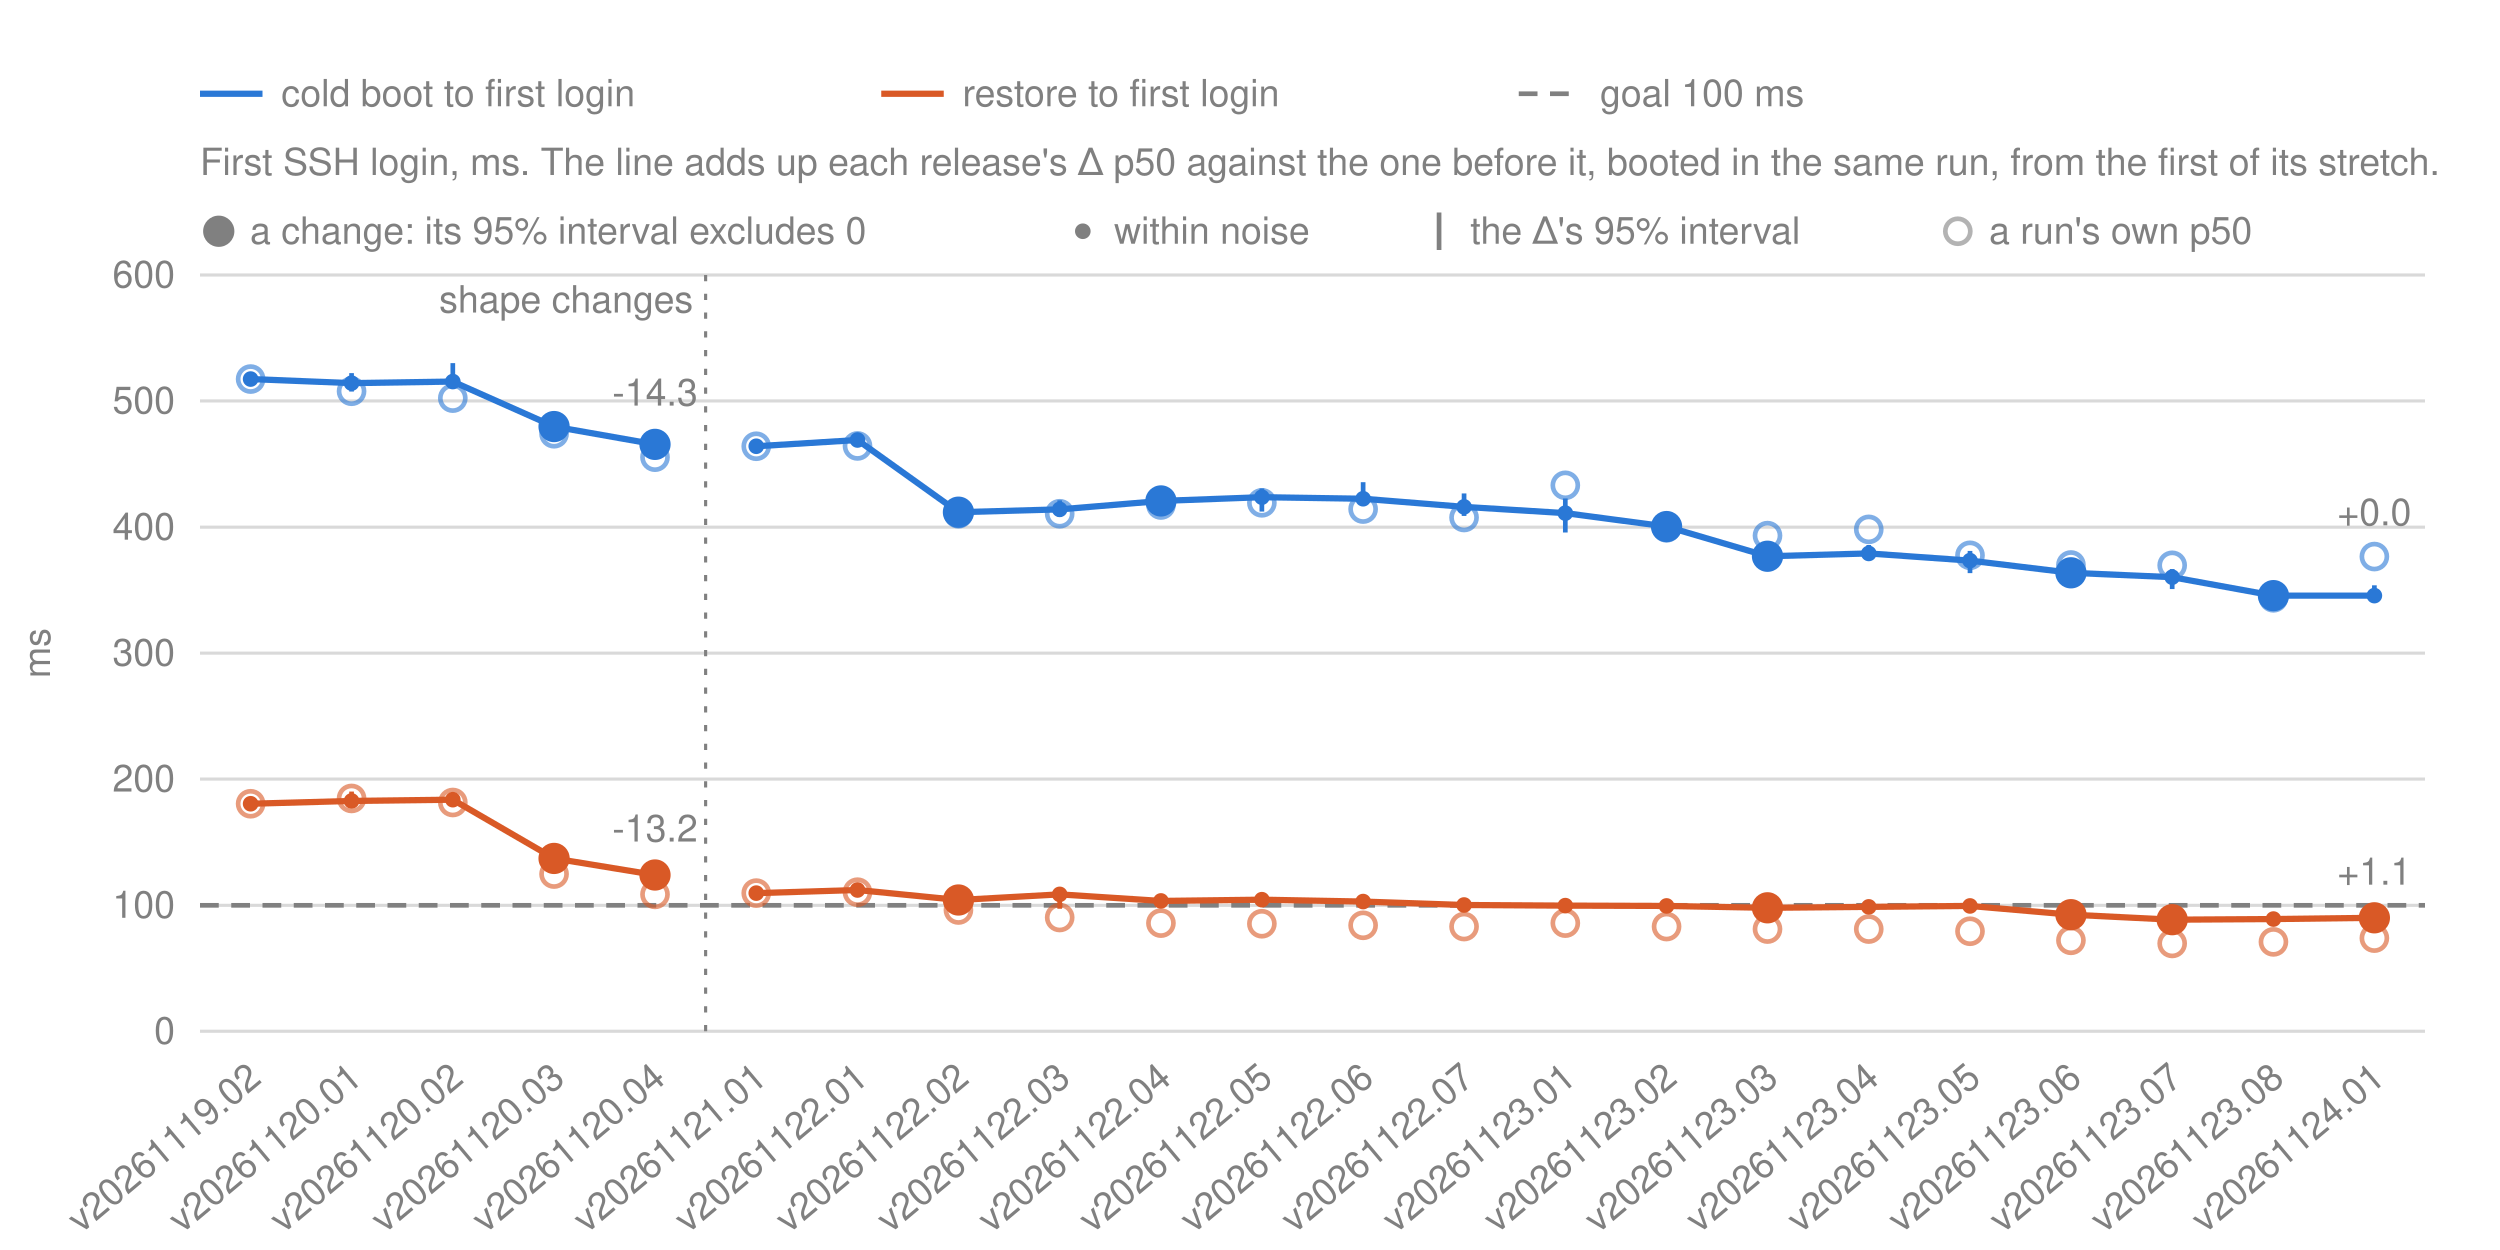
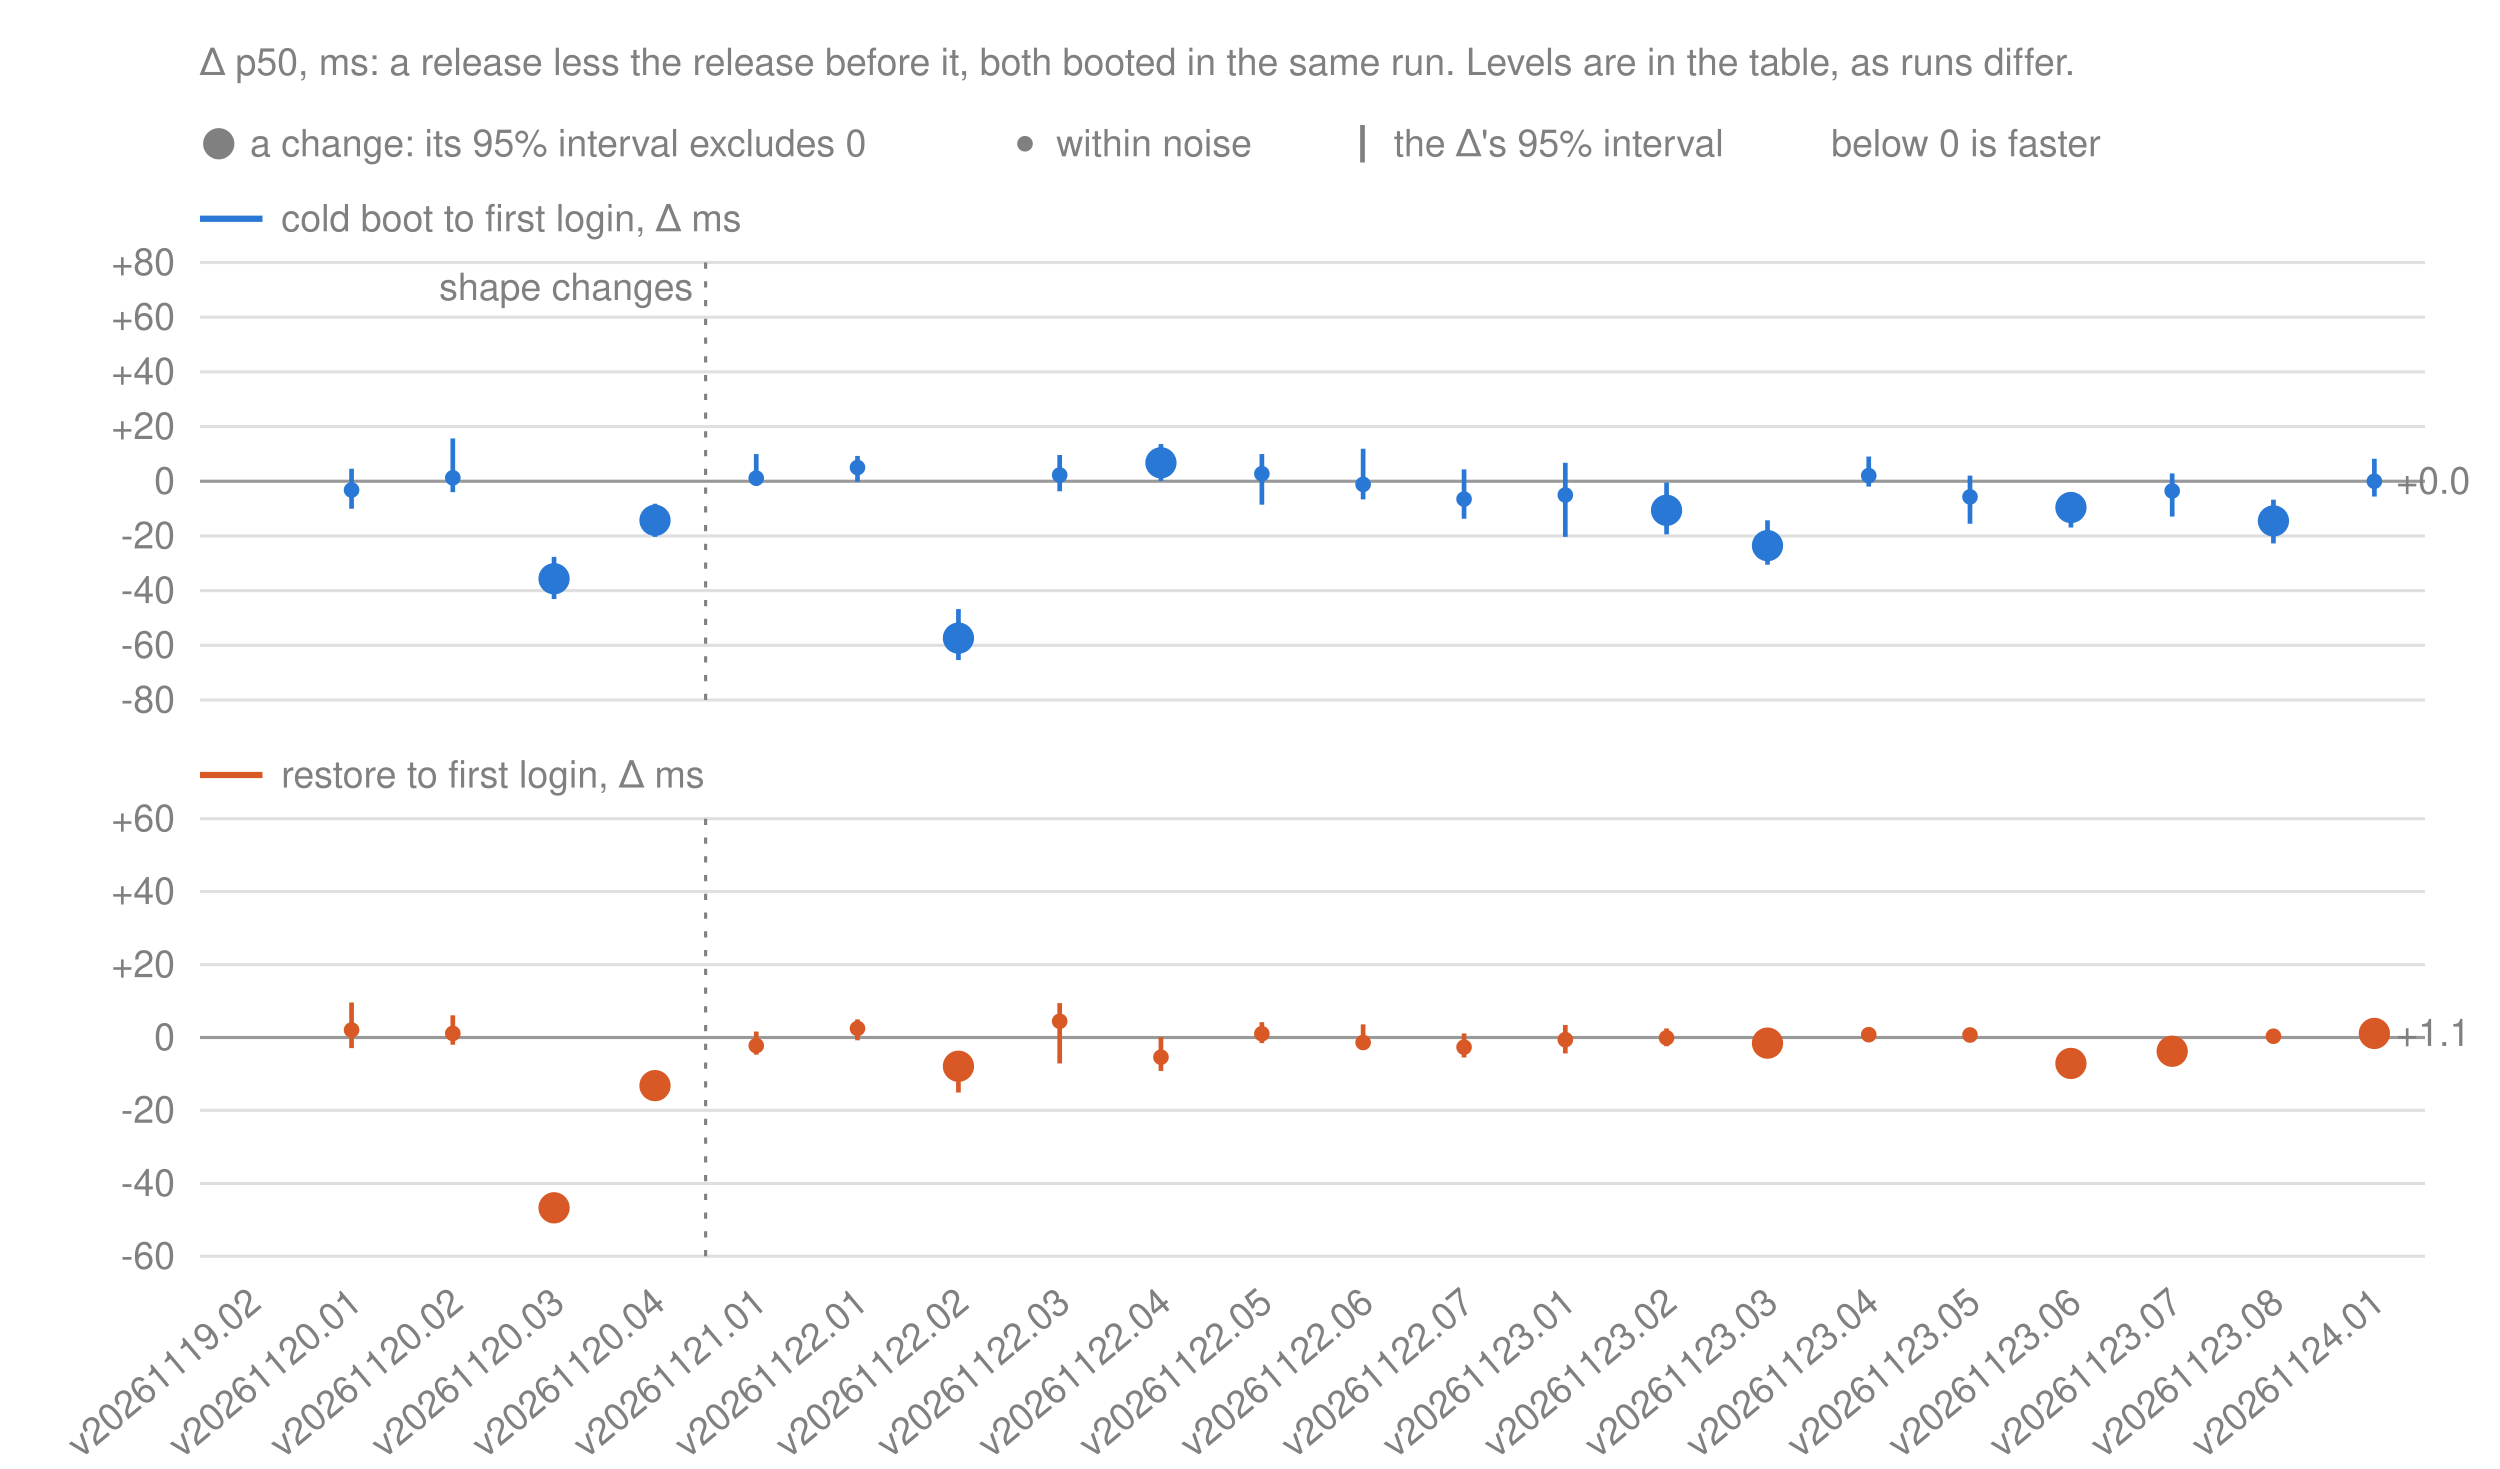
- <svg xmlns="http://www.w3.org/2000/svg" width="800" height="400" viewBox="0 0 800 400" font-family="-apple-system, BlinkMacSystemFont, 'Segoe UI', Helvetica, Arial, sans-serif" font-size="12" fill="#808080">
-   <line x1="64.0" y1="330.0" x2="776.0" y2="330.0" stroke="#808080" stroke-opacity="0.3" />
-   <text x="56.0" y="334.0" text-anchor="end">0</text>
-   <line x1="64.0" y1="289.7" x2="776.0" y2="289.7" stroke="#808080" stroke-opacity="0.3" />
-   <text x="56.0" y="293.7" text-anchor="end">100</text>
-   <line x1="64.0" y1="249.3" x2="776.0" y2="249.3" stroke="#808080" stroke-opacity="0.3" />
-   <text x="56.0" y="253.3" text-anchor="end">200</text>
-   <line x1="64.0" y1="209.0" x2="776.0" y2="209.0" stroke="#808080" stroke-opacity="0.3" />
-   <text x="56.0" y="213.0" text-anchor="end">300</text>
-   <line x1="64.0" y1="168.7" x2="776.0" y2="168.7" stroke="#808080" stroke-opacity="0.3" />
-   <text x="56.0" y="172.7" text-anchor="end">400</text>
-   <line x1="64.0" y1="128.3" x2="776.0" y2="128.3" stroke="#808080" stroke-opacity="0.3" />
-   <text x="56.0" y="132.3" text-anchor="end">500</text>
-   <line x1="64.0" y1="88.0" x2="776.0" y2="88.0" stroke="#808080" stroke-opacity="0.3" />
-   <text x="56.0" y="92.0" text-anchor="end">600</text>
-   <text transform="translate(16 209.0) rotate(-90)" text-anchor="middle">ms</text>
-   <text transform="translate(84.2 346.0) rotate(-40)" text-anchor="end">v20261119.02</text>
-   <text transform="translate(116.5 346.0) rotate(-40)" text-anchor="end">v20261120.01</text>
-   <text transform="translate(148.9 346.0) rotate(-40)" text-anchor="end">v20261120.02</text>
-   <text transform="translate(181.3 346.0) rotate(-40)" text-anchor="end">v20261120.03</text>
-   <text transform="translate(213.6 346.0) rotate(-40)" text-anchor="end">v20261120.04</text>
-   <text transform="translate(246.0 346.0) rotate(-40)" text-anchor="end">v20261121.01</text>
-   <text transform="translate(278.4 346.0) rotate(-40)" text-anchor="end">v20261122.01</text>
-   <text transform="translate(310.7 346.0) rotate(-40)" text-anchor="end">v20261122.02</text>
-   <text transform="translate(343.1 346.0) rotate(-40)" text-anchor="end">v20261122.03</text>
-   <text transform="translate(375.5 346.0) rotate(-40)" text-anchor="end">v20261122.04</text>
-   <text transform="translate(407.8 346.0) rotate(-40)" text-anchor="end">v20261122.05</text>
-   <text transform="translate(440.2 346.0) rotate(-40)" text-anchor="end">v20261122.06</text>
-   <text transform="translate(472.5 346.0) rotate(-40)" text-anchor="end">v20261122.07</text>
-   <text transform="translate(504.9 346.0) rotate(-40)" text-anchor="end">v20261123.01</text>
-   <text transform="translate(537.3 346.0) rotate(-40)" text-anchor="end">v20261123.02</text>
-   <text transform="translate(569.6 346.0) rotate(-40)" text-anchor="end">v20261123.03</text>
-   <text transform="translate(602.0 346.0) rotate(-40)" text-anchor="end">v20261123.04</text>
-   <text transform="translate(634.4 346.0) rotate(-40)" text-anchor="end">v20261123.05</text>
-   <text transform="translate(666.7 346.0) rotate(-40)" text-anchor="end">v20261123.06</text>
-   <text transform="translate(699.1 346.0) rotate(-40)" text-anchor="end">v20261123.07</text>
-   <text transform="translate(731.5 346.0) rotate(-40)" text-anchor="end">v20261123.08</text>
-   <text transform="translate(763.8 346.0) rotate(-40)" text-anchor="end">v20261124.01</text>
+ <svg xmlns="http://www.w3.org/2000/svg" width="800" height="470" viewBox="0 0 800 470" font-family="-apple-system, BlinkMacSystemFont, 'Segoe UI', Helvetica, Arial, sans-serif" font-size="12" fill="#808080">
+   <text x="64.0" y="24">Δ p50, ms: a release less the release before it, both booted in the same run. Levels are in the table, as runs differ.</text>
+   <circle class="change" cx="70.0" cy="46.0" r="5" fill="#808080" stroke="#808080" stroke-opacity="0" stroke-width="12" />
+   <text x="80.0" y="50">a change: its 95% interval excludes 0</text>
+   <circle class="noise" cx="328.0" cy="46.0" r="2.5" fill="#808080" stroke="#808080" stroke-opacity="0" stroke-width="12" />
+   <text x="338.0" y="50">within noise</text>
+   <line x1="436.0" y1="40" x2="436.0" y2="52" stroke="#808080" stroke-width="1.5" />
+   <text x="446.0" y="50">the Δ's 95% interval</text>
+   <text x="586.0" y="50">below 0 is faster</text>
+   <line x1="64.0" y1="70.0" x2="84.0" y2="70.0" stroke="#2a78d6" stroke-width="2" />
+   <text x="90.0" y="74.0">cold boot to first login, Δ ms</text>
+   <line x1="64.0" y1="224.0" x2="776.0" y2="224.0" stroke="#808080" stroke-opacity="0.25" />
+   <text x="56.0" y="228.0" text-anchor="end">-80</text>
+   <line x1="64.0" y1="206.5" x2="776.0" y2="206.5" stroke="#808080" stroke-opacity="0.25" />
+   <text x="56.0" y="210.5" text-anchor="end">-60</text>
+   <line x1="64.0" y1="189.0" x2="776.0" y2="189.0" stroke="#808080" stroke-opacity="0.25" />
+   <text x="56.0" y="193.0" text-anchor="end">-40</text>
+   <line x1="64.0" y1="171.5" x2="776.0" y2="171.5" stroke="#808080" stroke-opacity="0.25" />
+   <text x="56.0" y="175.5" text-anchor="end">-20</text>
+   <line x1="64.0" y1="154.0" x2="776.0" y2="154.0" stroke="#808080" stroke-opacity="0.8" />
+   <text x="56.0" y="158.0" text-anchor="end">0</text>
+   <line x1="64.0" y1="136.5" x2="776.0" y2="136.5" stroke="#808080" stroke-opacity="0.25" />
+   <text x="56.0" y="140.5" text-anchor="end">+20</text>
+   <line x1="64.0" y1="119.0" x2="776.0" y2="119.0" stroke="#808080" stroke-opacity="0.25" />
+   <text x="56.0" y="123.0" text-anchor="end">+40</text>
+   <line x1="64.0" y1="101.5" x2="776.0" y2="101.5" stroke="#808080" stroke-opacity="0.25" />
+   <text x="56.0" y="105.5" text-anchor="end">+60</text>
+   <line x1="64.0" y1="84.0" x2="776.0" y2="84.0" stroke="#808080" stroke-opacity="0.25" />
+   <text x="56.0" y="88.0" text-anchor="end">+80</text>
+   <g class="panel" data-number="cold">
+     <line class="whisker" x1="112.5" y1="162.8" x2="112.5" y2="150.0" stroke="#2a78d6" stroke-width="1.5" />
+     <circle class="noise" cx="112.5" cy="156.8" r="2.5" fill="#2a78d6" stroke="#2a78d6" stroke-opacity="0" stroke-width="12" />
+     <line class="whisker" x1="144.9" y1="157.5" x2="144.9" y2="140.3" stroke="#2a78d6" stroke-width="1.5" />
+     <circle class="noise" cx="144.9" cy="152.9" r="2.5" fill="#2a78d6" stroke="#2a78d6" stroke-opacity="0" stroke-width="12" />
+     <line class="whisker" x1="177.3" y1="191.7" x2="177.3" y2="178.2" stroke="#2a78d6" stroke-width="1.5" />
+     <circle class="change" cx="177.3" cy="185.2" r="5" fill="#2a78d6" stroke="#2a78d6" stroke-opacity="0" stroke-width="12" />
+     <line class="whisker" x1="209.6" y1="171.8" x2="209.6" y2="161.2" stroke="#2a78d6" stroke-width="1.5" />
+     <circle class="change" cx="209.6" cy="166.5" r="5" fill="#2a78d6" stroke="#2a78d6" stroke-opacity="0" stroke-width="12" />
+     <line class="whisker" x1="242.0" y1="155.5" x2="242.0" y2="145.3" stroke="#2a78d6" stroke-width="1.5" />
+     <circle class="noise" cx="242.0" cy="153.0" r="2.5" fill="#2a78d6" stroke="#2a78d6" stroke-opacity="0" stroke-width="12" />
+     <line class="whisker" x1="274.4" y1="154.2" x2="274.4" y2="145.9" stroke="#2a78d6" stroke-width="1.5" />
+     <circle class="noise" cx="274.4" cy="149.6" r="2.5" fill="#2a78d6" stroke="#2a78d6" stroke-opacity="0" stroke-width="12" />
+     <line class="whisker" x1="306.7" y1="211.2" x2="306.7" y2="194.9" stroke="#2a78d6" stroke-width="1.5" />
+     <circle class="change" cx="306.7" cy="204.2" r="5" fill="#2a78d6" stroke="#2a78d6" stroke-opacity="0" stroke-width="12" />
+     <line class="whisker" x1="339.1" y1="157.2" x2="339.1" y2="145.6" stroke="#2a78d6" stroke-width="1.5" />
+     <circle class="noise" cx="339.1" cy="152.0" r="2.5" fill="#2a78d6" stroke="#2a78d6" stroke-opacity="0" stroke-width="12" />
+     <line class="whisker" x1="371.5" y1="153.9" x2="371.5" y2="142.1" stroke="#2a78d6" stroke-width="1.5" />
+     <circle class="change" cx="371.5" cy="148.1" r="5" fill="#2a78d6" stroke="#2a78d6" stroke-opacity="0" stroke-width="12" />
+     <line class="whisker" x1="403.8" y1="161.5" x2="403.8" y2="145.3" stroke="#2a78d6" stroke-width="1.5" />
+     <circle class="noise" cx="403.8" cy="151.6" r="2.5" fill="#2a78d6" stroke="#2a78d6" stroke-opacity="0" stroke-width="12" />
+     <line class="whisker" x1="436.2" y1="159.8" x2="436.2" y2="143.6" stroke="#2a78d6" stroke-width="1.5" />
+     <circle class="noise" cx="436.2" cy="155.0" r="2.5" fill="#2a78d6" stroke="#2a78d6" stroke-opacity="0" stroke-width="12" />
+     <line class="whisker" x1="468.5" y1="166.0" x2="468.5" y2="150.2" stroke="#2a78d6" stroke-width="1.5" />
+     <circle class="noise" cx="468.5" cy="159.7" r="2.5" fill="#2a78d6" stroke="#2a78d6" stroke-opacity="0" stroke-width="12" />
+     <line class="whisker" x1="500.9" y1="171.8" x2="500.9" y2="148.1" stroke="#2a78d6" stroke-width="1.5" />
+     <circle class="noise" cx="500.9" cy="158.4" r="2.5" fill="#2a78d6" stroke="#2a78d6" stroke-opacity="0" stroke-width="12" />
+     <line class="whisker" x1="533.3" y1="171.0" x2="533.3" y2="154.4" stroke="#2a78d6" stroke-width="1.5" />
+     <circle class="change" cx="533.3" cy="163.3" r="5" fill="#2a78d6" stroke="#2a78d6" stroke-opacity="0" stroke-width="12" />
+     <line class="whisker" x1="565.6" y1="180.7" x2="565.6" y2="166.5" stroke="#2a78d6" stroke-width="1.5" />
+     <circle class="change" cx="565.6" cy="174.6" r="5" fill="#2a78d6" stroke="#2a78d6" stroke-opacity="0" stroke-width="12" />
+     <line class="whisker" x1="598.0" y1="155.7" x2="598.0" y2="146.1" stroke="#2a78d6" stroke-width="1.5" />
+     <circle class="noise" cx="598.0" cy="152.2" r="2.5" fill="#2a78d6" stroke="#2a78d6" stroke-opacity="0" stroke-width="12" />
+     <line class="whisker" x1="630.4" y1="167.6" x2="630.4" y2="152.2" stroke="#2a78d6" stroke-width="1.5" />
+     <circle class="noise" cx="630.4" cy="159.0" r="2.5" fill="#2a78d6" stroke="#2a78d6" stroke-opacity="0" stroke-width="12" />
+     <line class="whisker" x1="662.7" y1="168.8" x2="662.7" y2="157.5" stroke="#2a78d6" stroke-width="1.5" />
+     <circle class="change" cx="662.7" cy="162.4" r="5" fill="#2a78d6" stroke="#2a78d6" stroke-opacity="0" stroke-width="12" />
+     <line class="whisker" x1="695.1" y1="165.3" x2="695.1" y2="151.5" stroke="#2a78d6" stroke-width="1.5" />
+     <circle class="noise" cx="695.1" cy="157.1" r="2.5" fill="#2a78d6" stroke="#2a78d6" stroke-opacity="0" stroke-width="12" />
+     <line class="whisker" x1="727.5" y1="173.9" x2="727.5" y2="159.9" stroke="#2a78d6" stroke-width="1.5" />
+     <circle class="change" cx="727.5" cy="166.7" r="5" fill="#2a78d6" stroke="#2a78d6" stroke-opacity="0" stroke-width="12" />
+     <line class="whisker" x1="759.8" y1="158.9" x2="759.8" y2="146.8" stroke="#2a78d6" stroke-width="1.5" />
+     <circle class="noise" cx="759.8" cy="154.0" r="2.5" fill="#2a78d6" stroke="#2a78d6" stroke-opacity="0" stroke-width="12" />
+     <text x="766.8" y="158.0">+0.0</text>
+   </g>
+   <line x1="64.0" y1="248.0" x2="84.0" y2="248.0" stroke="#d95926" stroke-width="2" />
+   <text x="90.0" y="252.0">restore to first login, Δ ms</text>
+   <line x1="64.0" y1="402.0" x2="776.0" y2="402.0" stroke="#808080" stroke-opacity="0.25" />
+   <text x="56.0" y="406.0" text-anchor="end">-60</text>
+   <line x1="64.0" y1="378.7" x2="776.0" y2="378.7" stroke="#808080" stroke-opacity="0.25" />
+   <text x="56.0" y="382.7" text-anchor="end">-40</text>
+   <line x1="64.0" y1="355.3" x2="776.0" y2="355.3" stroke="#808080" stroke-opacity="0.25" />
+   <text x="56.0" y="359.3" text-anchor="end">-20</text>
+   <line x1="64.0" y1="332.0" x2="776.0" y2="332.0" stroke="#808080" stroke-opacity="0.8" />
+   <text x="56.0" y="336.0" text-anchor="end">0</text>
+   <line x1="64.0" y1="308.7" x2="776.0" y2="308.7" stroke="#808080" stroke-opacity="0.25" />
+   <text x="56.0" y="312.7" text-anchor="end">+20</text>
+   <line x1="64.0" y1="285.3" x2="776.0" y2="285.3" stroke="#808080" stroke-opacity="0.25" />
+   <text x="56.0" y="289.3" text-anchor="end">+40</text>
+   <line x1="64.0" y1="262.0" x2="776.0" y2="262.0" stroke="#808080" stroke-opacity="0.25" />
+   <text x="56.0" y="266.0" text-anchor="end">+60</text>
+   <g class="panel" data-number="restore">
+     <line class="whisker" x1="112.5" y1="335.4" x2="112.5" y2="320.8" stroke="#d95926" stroke-width="1.5" />
+     <circle class="noise" cx="112.5" cy="329.6" r="2.5" fill="#d95926" stroke="#d95926" stroke-opacity="0" stroke-width="12" />
+     <line class="whisker" x1="144.9" y1="334.3" x2="144.9" y2="324.9" stroke="#d95926" stroke-width="1.5" />
+     <circle class="noise" cx="144.9" cy="330.7" r="2.5" fill="#d95926" stroke="#d95926" stroke-opacity="0" stroke-width="12" />
+     <line class="whisker" x1="177.3" y1="388.2" x2="177.3" y2="382.8" stroke="#d95926" stroke-width="1.5" />
+     <circle class="change" cx="177.3" cy="386.5" r="5" fill="#d95926" stroke="#d95926" stroke-opacity="0" stroke-width="12" />
+     <line class="whisker" x1="209.6" y1="349.6" x2="209.6" y2="345.3" stroke="#d95926" stroke-width="1.5" />
+     <circle class="change" cx="209.6" cy="347.4" r="5" fill="#d95926" stroke="#d95926" stroke-opacity="0" stroke-width="12" />
+     <line class="whisker" x1="242.0" y1="337.5" x2="242.0" y2="330.1" stroke="#d95926" stroke-width="1.5" />
+     <circle class="noise" cx="242.0" cy="334.6" r="2.5" fill="#d95926" stroke="#d95926" stroke-opacity="0" stroke-width="12" />
+     <line class="whisker" x1="274.4" y1="332.9" x2="274.4" y2="326.2" stroke="#d95926" stroke-width="1.5" />
+     <circle class="noise" cx="274.4" cy="329.1" r="2.5" fill="#d95926" stroke="#d95926" stroke-opacity="0" stroke-width="12" />
+     <line class="whisker" x1="306.7" y1="349.6" x2="306.7" y2="336.7" stroke="#d95926" stroke-width="1.5" />
+     <circle class="change" cx="306.7" cy="341.2" r="5" fill="#d95926" stroke="#d95926" stroke-opacity="0" stroke-width="12" />
+     <line class="whisker" x1="339.1" y1="340.3" x2="339.1" y2="321.0" stroke="#d95926" stroke-width="1.5" />
+     <circle class="noise" cx="339.1" cy="326.8" r="2.5" fill="#d95926" stroke="#d95926" stroke-opacity="0" stroke-width="12" />
+     <line class="whisker" x1="371.5" y1="342.7" x2="371.5" y2="331.9" stroke="#d95926" stroke-width="1.5" />
+     <circle class="noise" cx="371.5" cy="338.3" r="2.5" fill="#d95926" stroke="#d95926" stroke-opacity="0" stroke-width="12" />
+     <line class="whisker" x1="403.8" y1="333.8" x2="403.8" y2="327.1" stroke="#d95926" stroke-width="1.5" />
+     <circle class="noise" cx="403.8" cy="330.8" r="2.5" fill="#d95926" stroke="#d95926" stroke-opacity="0" stroke-width="12" />
+     <line class="whisker" x1="436.2" y1="335.3" x2="436.2" y2="327.8" stroke="#d95926" stroke-width="1.5" />
+     <circle class="noise" cx="436.2" cy="333.6" r="2.5" fill="#d95926" stroke="#d95926" stroke-opacity="0" stroke-width="12" />
+     <line class="whisker" x1="468.5" y1="338.4" x2="468.5" y2="330.7" stroke="#d95926" stroke-width="1.5" />
+     <circle class="noise" cx="468.5" cy="335.1" r="2.5" fill="#d95926" stroke="#d95926" stroke-opacity="0" stroke-width="12" />
+     <line class="whisker" x1="500.9" y1="337.1" x2="500.9" y2="328.0" stroke="#d95926" stroke-width="1.5" />
+     <circle class="noise" cx="500.9" cy="332.7" r="2.5" fill="#d95926" stroke="#d95926" stroke-opacity="0" stroke-width="12" />
+     <line class="whisker" x1="533.3" y1="334.8" x2="533.3" y2="329.1" stroke="#d95926" stroke-width="1.5" />
+     <circle class="noise" cx="533.3" cy="332.1" r="2.5" fill="#d95926" stroke="#d95926" stroke-opacity="0" stroke-width="12" />
+     <line class="whisker" x1="565.6" y1="335.4" x2="565.6" y2="332.1" stroke="#d95926" stroke-width="1.5" />
+     <circle class="change" cx="565.6" cy="333.8" r="5" fill="#d95926" stroke="#d95926" stroke-opacity="0" stroke-width="12" />
+     <line class="whisker" x1="598.0" y1="333.1" x2="598.0" y2="329.8" stroke="#d95926" stroke-width="1.5" />
+     <circle class="noise" cx="598.0" cy="331.1" r="2.5" fill="#d95926" stroke="#d95926" stroke-opacity="0" stroke-width="12" />
+     <line class="whisker" x1="630.4" y1="332.5" x2="630.4" y2="330.2" stroke="#d95926" stroke-width="1.5" />
+     <circle class="noise" cx="630.4" cy="331.2" r="2.5" fill="#d95926" stroke="#d95926" stroke-opacity="0" stroke-width="12" />
+     <line class="whisker" x1="662.7" y1="341.1" x2="662.7" y2="338.5" stroke="#d95926" stroke-width="1.5" />
+     <circle class="change" cx="662.7" cy="340.3" r="5" fill="#d95926" stroke="#d95926" stroke-opacity="0" stroke-width="12" />
+     <line class="whisker" x1="695.1" y1="337.6" x2="695.1" y2="334.2" stroke="#d95926" stroke-width="1.5" />
+     <circle class="change" cx="695.1" cy="336.4" r="5" fill="#d95926" stroke="#d95926" stroke-opacity="0" stroke-width="12" />
+     <line class="whisker" x1="727.5" y1="332.4" x2="727.5" y2="330.1" stroke="#d95926" stroke-width="1.5" />
+     <circle class="noise" cx="727.5" cy="331.6" r="2.5" fill="#d95926" stroke="#d95926" stroke-opacity="0" stroke-width="12" />
+     <line class="whisker" x1="759.8" y1="331.9" x2="759.8" y2="329.0" stroke="#d95926" stroke-width="1.5" />
+     <circle class="change" cx="759.8" cy="330.7" r="5" fill="#d95926" stroke="#d95926" stroke-opacity="0" stroke-width="12" />
+     <text x="766.8" y="334.7">+1.1</text>
+   </g>
+   <text transform="translate(84.2 418.0) rotate(-40)" text-anchor="end">v20261119.02</text>
+   <text transform="translate(116.5 418.0) rotate(-40)" text-anchor="end">v20261120.01</text>
+   <text transform="translate(148.9 418.0) rotate(-40)" text-anchor="end">v20261120.02</text>
+   <text transform="translate(181.3 418.0) rotate(-40)" text-anchor="end">v20261120.03</text>
+   <text transform="translate(213.6 418.0) rotate(-40)" text-anchor="end">v20261120.04</text>
+   <text transform="translate(246.0 418.0) rotate(-40)" text-anchor="end">v20261121.01</text>
+   <text transform="translate(278.4 418.0) rotate(-40)" text-anchor="end">v20261122.01</text>
+   <text transform="translate(310.7 418.0) rotate(-40)" text-anchor="end">v20261122.02</text>
+   <text transform="translate(343.1 418.0) rotate(-40)" text-anchor="end">v20261122.03</text>
+   <text transform="translate(375.5 418.0) rotate(-40)" text-anchor="end">v20261122.04</text>
+   <text transform="translate(407.8 418.0) rotate(-40)" text-anchor="end">v20261122.05</text>
+   <text transform="translate(440.2 418.0) rotate(-40)" text-anchor="end">v20261122.06</text>
+   <text transform="translate(472.5 418.0) rotate(-40)" text-anchor="end">v20261122.07</text>
+   <text transform="translate(504.9 418.0) rotate(-40)" text-anchor="end">v20261123.01</text>
+   <text transform="translate(537.3 418.0) rotate(-40)" text-anchor="end">v20261123.02</text>
+   <text transform="translate(569.6 418.0) rotate(-40)" text-anchor="end">v20261123.03</text>
+   <text transform="translate(602.0 418.0) rotate(-40)" text-anchor="end">v20261123.04</text>
+   <text transform="translate(634.4 418.0) rotate(-40)" text-anchor="end">v20261123.05</text>
+   <text transform="translate(666.7 418.0) rotate(-40)" text-anchor="end">v20261123.06</text>
+   <text transform="translate(699.1 418.0) rotate(-40)" text-anchor="end">v20261123.07</text>
+   <text transform="translate(731.5 418.0) rotate(-40)" text-anchor="end">v20261123.08</text>
+   <text transform="translate(763.8 418.0) rotate(-40)" text-anchor="end">v20261124.01</text>
  <g class="shape">
-     <line x1="225.8" y1="88.0" x2="225.8" y2="330.0" stroke="#808080" stroke-dasharray="2 4" />
-     <text x="221.8" y="100.0" text-anchor="end">shape changes</text>
+     <line x1="225.8" y1="84.0" x2="225.8" y2="224.0" stroke="#808080" stroke-dasharray="2 4" />
+     <line x1="225.8" y1="262.0" x2="225.8" y2="402.0" stroke="#808080" stroke-dasharray="2 4" />
+     <text x="221.8" y="96.0" text-anchor="end">shape changes</text>
  </g>
-   <line class="goal" x1="64.0" y1="289.7" x2="776.0" y2="289.7" stroke="#808080" stroke-width="1.5" stroke-dasharray="6 4" />
-   <g class="run" data-number="cold">
-     <circle class="own" cx="80.2" cy="121.3" r="4" fill="#2a78d6" fill-opacity="0" stroke="#2a78d6" stroke-opacity="0.6" stroke-width="1.5" />
-     <circle class="own" cx="112.5" cy="125.2" r="4" fill="#2a78d6" fill-opacity="0" stroke="#2a78d6" stroke-opacity="0.6" stroke-width="1.5" />
-     <circle class="own" cx="144.9" cy="127.4" r="4" fill="#2a78d6" fill-opacity="0" stroke="#2a78d6" stroke-opacity="0.6" stroke-width="1.5" />
-     <circle class="own" cx="177.3" cy="138.8" r="4" fill="#2a78d6" fill-opacity="0" stroke="#2a78d6" stroke-opacity="0.6" stroke-width="1.5" />
-     <circle class="own" cx="209.6" cy="146.3" r="4" fill="#2a78d6" fill-opacity="0" stroke="#2a78d6" stroke-opacity="0.6" stroke-width="1.5" />
-     <polyline points="80.2,121.3 112.5,122.6 144.9,122.1 177.3,136.5 209.6,142.2" fill="none" stroke="#2a78d6" stroke-width="2" />
-     <line class="whisker" x1="112.5" y1="125.3" x2="112.5" y2="119.4" stroke="#2a78d6" stroke-width="1.5" />
-     <line class="whisker" x1="144.9" y1="124.2" x2="144.9" y2="116.2" stroke="#2a78d6" stroke-width="1.5" />
-     <line class="whisker" x1="177.3" y1="139.5" x2="177.3" y2="133.2" stroke="#2a78d6" stroke-width="1.5" />
-     <line class="whisker" x1="209.6" y1="144.7" x2="209.6" y2="139.8" stroke="#2a78d6" stroke-width="1.5" />
-     <circle class="start" cx="80.2" cy="121.3" r="2.5" fill="#2a78d6" stroke="#2a78d6" stroke-opacity="0" stroke-width="12" />
-     <circle class="noise" cx="112.5" cy="122.6" r="2.5" fill="#2a78d6" stroke="#2a78d6" stroke-opacity="0" stroke-width="12" />
-     <circle class="noise" cx="144.9" cy="122.1" r="2.5" fill="#2a78d6" stroke="#2a78d6" stroke-opacity="0" stroke-width="12" />
-     <circle class="change" cx="177.3" cy="136.5" r="5" fill="#2a78d6" stroke="#2a78d6" stroke-opacity="0" stroke-width="12" />
-     <circle class="change" cx="209.6" cy="142.2" r="5" fill="#2a78d6" stroke="#2a78d6" stroke-opacity="0" stroke-width="12" />
-     <text x="209.6" y="129.8" text-anchor="middle">-14.3</text>
-   </g>
-   <g class="run" data-number="cold">
-     <circle class="own" cx="242.0" cy="142.8" r="4" fill="#2a78d6" fill-opacity="0" stroke="#2a78d6" stroke-opacity="0.6" stroke-width="1.5" />
-     <circle class="own" cx="274.4" cy="142.7" r="4" fill="#2a78d6" fill-opacity="0" stroke="#2a78d6" stroke-opacity="0.6" stroke-width="1.5" />
-     <circle class="own" cx="306.7" cy="164.4" r="4" fill="#2a78d6" fill-opacity="0" stroke="#2a78d6" stroke-opacity="0.6" stroke-width="1.5" />
-     <circle class="own" cx="339.1" cy="164.4" r="4" fill="#2a78d6" fill-opacity="0" stroke="#2a78d6" stroke-opacity="0.6" stroke-width="1.5" />
-     <circle class="own" cx="371.5" cy="161.6" r="4" fill="#2a78d6" fill-opacity="0" stroke="#2a78d6" stroke-opacity="0.6" stroke-width="1.5" />
-     <circle class="own" cx="403.8" cy="160.9" r="4" fill="#2a78d6" fill-opacity="0" stroke="#2a78d6" stroke-opacity="0.6" stroke-width="1.5" />
-     <circle class="own" cx="436.2" cy="162.9" r="4" fill="#2a78d6" fill-opacity="0" stroke="#2a78d6" stroke-opacity="0.6" stroke-width="1.5" />
-     <circle class="own" cx="468.5" cy="165.6" r="4" fill="#2a78d6" fill-opacity="0" stroke="#2a78d6" stroke-opacity="0.6" stroke-width="1.5" />
-     <circle class="own" cx="500.9" cy="155.3" r="4" fill="#2a78d6" fill-opacity="0" stroke="#2a78d6" stroke-opacity="0.6" stroke-width="1.5" />
-     <circle class="own" cx="533.3" cy="168.9" r="4" fill="#2a78d6" fill-opacity="0" stroke="#2a78d6" stroke-opacity="0.6" stroke-width="1.5" />
-     <circle class="own" cx="565.6" cy="171.4" r="4" fill="#2a78d6" fill-opacity="0" stroke="#2a78d6" stroke-opacity="0.6" stroke-width="1.5" />
-     <circle class="own" cx="598.0" cy="169.4" r="4" fill="#2a78d6" fill-opacity="0" stroke="#2a78d6" stroke-opacity="0.6" stroke-width="1.5" />
-     <circle class="own" cx="630.4" cy="177.7" r="4" fill="#2a78d6" fill-opacity="0" stroke="#2a78d6" stroke-opacity="0.6" stroke-width="1.5" />
-     <circle class="own" cx="662.7" cy="180.8" r="4" fill="#2a78d6" fill-opacity="0" stroke="#2a78d6" stroke-opacity="0.6" stroke-width="1.5" />
-     <circle class="own" cx="695.1" cy="180.9" r="4" fill="#2a78d6" fill-opacity="0" stroke="#2a78d6" stroke-opacity="0.6" stroke-width="1.5" />
-     <circle class="own" cx="727.5" cy="191.3" r="4" fill="#2a78d6" fill-opacity="0" stroke="#2a78d6" stroke-opacity="0.6" stroke-width="1.5" />
-     <circle class="own" cx="759.8" cy="178.1" r="4" fill="#2a78d6" fill-opacity="0" stroke="#2a78d6" stroke-opacity="0.6" stroke-width="1.5" />
-     <polyline points="242.0,142.8 274.4,140.8 306.7,163.9 339.1,163.0 371.5,160.3 403.8,159.1 436.2,159.6 468.5,162.2 500.9,164.2 533.3,168.5 565.6,178.0 598.0,177.1 630.4,179.4 662.7,183.3 695.1,184.7 727.5,190.6 759.8,190.6" fill="none" stroke="#2a78d6" stroke-width="2" />
-     <line class="whisker" x1="274.4" y1="142.9" x2="274.4" y2="139.1" stroke="#2a78d6" stroke-width="1.5" />
-     <line class="whisker" x1="306.7" y1="167.2" x2="306.7" y2="159.6" stroke="#2a78d6" stroke-width="1.5" />
-     <line class="whisker" x1="339.1" y1="165.4" x2="339.1" y2="160.1" stroke="#2a78d6" stroke-width="1.5" />
-     <line class="whisker" x1="371.5" y1="163.0" x2="371.5" y2="157.5" stroke="#2a78d6" stroke-width="1.5" />
-     <line class="whisker" x1="403.8" y1="163.7" x2="403.8" y2="156.3" stroke="#2a78d6" stroke-width="1.5" />
-     <line class="whisker" x1="436.2" y1="161.8" x2="436.2" y2="154.3" stroke="#2a78d6" stroke-width="1.5" />
-     <line class="whisker" x1="468.5" y1="165.1" x2="468.5" y2="157.9" stroke="#2a78d6" stroke-width="1.5" />
-     <line class="whisker" x1="500.9" y1="170.4" x2="500.9" y2="159.5" stroke="#2a78d6" stroke-width="1.5" />
-     <line class="whisker" x1="533.3" y1="172.1" x2="533.3" y2="164.4" stroke="#2a78d6" stroke-width="1.5" />
-     <line class="whisker" x1="565.6" y1="180.8" x2="565.6" y2="174.3" stroke="#2a78d6" stroke-width="1.5" />
-     <line class="whisker" x1="598.0" y1="178.7" x2="598.0" y2="174.4" stroke="#2a78d6" stroke-width="1.5" />
-     <line class="whisker" x1="630.4" y1="183.4" x2="630.4" y2="176.3" stroke="#2a78d6" stroke-width="1.5" />
-     <line class="whisker" x1="662.7" y1="186.3" x2="662.7" y2="181.0" stroke="#2a78d6" stroke-width="1.5" />
-     <line class="whisker" x1="695.1" y1="188.5" x2="695.1" y2="182.1" stroke="#2a78d6" stroke-width="1.5" />
-     <line class="whisker" x1="727.5" y1="193.9" x2="727.5" y2="187.5" stroke="#2a78d6" stroke-width="1.5" />
-     <line class="whisker" x1="759.8" y1="192.8" x2="759.8" y2="187.3" stroke="#2a78d6" stroke-width="1.5" />
-     <circle class="start" cx="242.0" cy="142.8" r="2.5" fill="#2a78d6" stroke="#2a78d6" stroke-opacity="0" stroke-width="12" />
-     <circle class="noise" cx="274.4" cy="140.8" r="2.5" fill="#2a78d6" stroke="#2a78d6" stroke-opacity="0" stroke-width="12" />
-     <circle class="change" cx="306.7" cy="163.9" r="5" fill="#2a78d6" stroke="#2a78d6" stroke-opacity="0" stroke-width="12" />
-     <circle class="noise" cx="339.1" cy="163.0" r="2.5" fill="#2a78d6" stroke="#2a78d6" stroke-opacity="0" stroke-width="12" />
-     <circle class="change" cx="371.5" cy="160.3" r="5" fill="#2a78d6" stroke="#2a78d6" stroke-opacity="0" stroke-width="12" />
-     <circle class="noise" cx="403.8" cy="159.1" r="2.5" fill="#2a78d6" stroke="#2a78d6" stroke-opacity="0" stroke-width="12" />
-     <circle class="noise" cx="436.2" cy="159.6" r="2.5" fill="#2a78d6" stroke="#2a78d6" stroke-opacity="0" stroke-width="12" />
-     <circle class="noise" cx="468.5" cy="162.2" r="2.5" fill="#2a78d6" stroke="#2a78d6" stroke-opacity="0" stroke-width="12" />
-     <circle class="noise" cx="500.9" cy="164.2" r="2.5" fill="#2a78d6" stroke="#2a78d6" stroke-opacity="0" stroke-width="12" />
-     <circle class="change" cx="533.3" cy="168.5" r="5" fill="#2a78d6" stroke="#2a78d6" stroke-opacity="0" stroke-width="12" />
-     <circle class="change" cx="565.6" cy="178.0" r="5" fill="#2a78d6" stroke="#2a78d6" stroke-opacity="0" stroke-width="12" />
-     <circle class="noise" cx="598.0" cy="177.1" r="2.5" fill="#2a78d6" stroke="#2a78d6" stroke-opacity="0" stroke-width="12" />
-     <circle class="noise" cx="630.4" cy="179.4" r="2.5" fill="#2a78d6" stroke="#2a78d6" stroke-opacity="0" stroke-width="12" />
-     <circle class="change" cx="662.7" cy="183.3" r="5" fill="#2a78d6" stroke="#2a78d6" stroke-opacity="0" stroke-width="12" />
-     <circle class="noise" cx="695.1" cy="184.7" r="2.5" fill="#2a78d6" stroke="#2a78d6" stroke-opacity="0" stroke-width="12" />
-     <circle class="change" cx="727.5" cy="190.6" r="5" fill="#2a78d6" stroke="#2a78d6" stroke-opacity="0" stroke-width="12" />
-     <circle class="noise" cx="759.8" cy="190.6" r="2.5" fill="#2a78d6" stroke="#2a78d6" stroke-opacity="0" stroke-width="12" />
-     <text x="759.8" y="168.1" text-anchor="middle">+0.0</text>
-   </g>
-   <g class="run" data-number="restore">
-     <circle class="own" cx="80.2" cy="257.2" r="4" fill="#d95926" fill-opacity="0" stroke="#d95926" stroke-opacity="0.6" stroke-width="1.5" />
-     <circle class="own" cx="112.5" cy="255.5" r="4" fill="#d95926" fill-opacity="0" stroke="#d95926" stroke-opacity="0.6" stroke-width="1.5" />
-     <circle class="own" cx="144.9" cy="256.8" r="4" fill="#d95926" fill-opacity="0" stroke="#d95926" stroke-opacity="0.6" stroke-width="1.5" />
-     <circle class="own" cx="177.3" cy="279.7" r="4" fill="#d95926" fill-opacity="0" stroke="#d95926" stroke-opacity="0.6" stroke-width="1.5" />
-     <circle class="own" cx="209.6" cy="286.2" r="4" fill="#d95926" fill-opacity="0" stroke="#d95926" stroke-opacity="0.6" stroke-width="1.5" />
-     <polyline points="80.2,257.2 112.5,256.3 144.9,255.9 177.3,274.7 209.6,280.0" fill="none" stroke="#d95926" stroke-width="2" />
-     <line class="whisker" x1="112.5" y1="258.3" x2="112.5" y2="253.3" stroke="#d95926" stroke-width="1.5" />
-     <line class="whisker" x1="144.9" y1="257.1" x2="144.9" y2="253.9" stroke="#d95926" stroke-width="1.5" />
-     <line class="whisker" x1="177.3" y1="275.3" x2="177.3" y2="273.4" stroke="#d95926" stroke-width="1.5" />
-     <line class="whisker" x1="209.6" y1="280.8" x2="209.6" y2="279.3" stroke="#d95926" stroke-width="1.5" />
-     <circle class="start" cx="80.2" cy="257.2" r="2.5" fill="#d95926" stroke="#d95926" stroke-opacity="0" stroke-width="12" />
-     <circle class="noise" cx="112.5" cy="256.3" r="2.5" fill="#d95926" stroke="#d95926" stroke-opacity="0" stroke-width="12" />
-     <circle class="noise" cx="144.9" cy="255.9" r="2.5" fill="#d95926" stroke="#d95926" stroke-opacity="0" stroke-width="12" />
-     <circle class="change" cx="177.3" cy="274.7" r="5" fill="#d95926" stroke="#d95926" stroke-opacity="0" stroke-width="12" />
-     <circle class="change" cx="209.6" cy="280.0" r="5" fill="#d95926" stroke="#d95926" stroke-opacity="0" stroke-width="12" />
-     <text x="209.6" y="269.3" text-anchor="middle">-13.2</text>
-   </g>
-   <g class="run" data-number="restore">
-     <circle class="own" cx="242.0" cy="285.8" r="4" fill="#d95926" fill-opacity="0" stroke="#d95926" stroke-opacity="0.6" stroke-width="1.5" />
-     <circle class="own" cx="274.4" cy="285.5" r="4" fill="#d95926" fill-opacity="0" stroke="#d95926" stroke-opacity="0.6" stroke-width="1.5" />
-     <circle class="own" cx="306.7" cy="291.2" r="4" fill="#d95926" fill-opacity="0" stroke="#d95926" stroke-opacity="0.6" stroke-width="1.5" />
-     <circle class="own" cx="339.1" cy="293.6" r="4" fill="#d95926" fill-opacity="0" stroke="#d95926" stroke-opacity="0.6" stroke-width="1.5" />
-     <circle class="own" cx="371.5" cy="295.4" r="4" fill="#d95926" fill-opacity="0" stroke="#d95926" stroke-opacity="0.6" stroke-width="1.5" />
-     <circle class="own" cx="403.8" cy="295.6" r="4" fill="#d95926" fill-opacity="0" stroke="#d95926" stroke-opacity="0.6" stroke-width="1.5" />
-     <circle class="own" cx="436.2" cy="296.1" r="4" fill="#d95926" fill-opacity="0" stroke="#d95926" stroke-opacity="0.6" stroke-width="1.5" />
-     <circle class="own" cx="468.5" cy="296.5" r="4" fill="#d95926" fill-opacity="0" stroke="#d95926" stroke-opacity="0.6" stroke-width="1.5" />
-     <circle class="own" cx="500.9" cy="295.4" r="4" fill="#d95926" fill-opacity="0" stroke="#d95926" stroke-opacity="0.6" stroke-width="1.5" />
-     <circle class="own" cx="533.3" cy="296.5" r="4" fill="#d95926" fill-opacity="0" stroke="#d95926" stroke-opacity="0.6" stroke-width="1.5" />
-     <circle class="own" cx="565.6" cy="297.3" r="4" fill="#d95926" fill-opacity="0" stroke="#d95926" stroke-opacity="0.6" stroke-width="1.5" />
-     <circle class="own" cx="598.0" cy="297.3" r="4" fill="#d95926" fill-opacity="0" stroke="#d95926" stroke-opacity="0.6" stroke-width="1.5" />
-     <circle class="own" cx="630.4" cy="298.0" r="4" fill="#d95926" fill-opacity="0" stroke="#d95926" stroke-opacity="0.6" stroke-width="1.5" />
-     <circle class="own" cx="662.7" cy="300.9" r="4" fill="#d95926" fill-opacity="0" stroke="#d95926" stroke-opacity="0.6" stroke-width="1.5" />
-     <circle class="own" cx="695.1" cy="301.9" r="4" fill="#d95926" fill-opacity="0" stroke="#d95926" stroke-opacity="0.6" stroke-width="1.5" />
-     <circle class="own" cx="727.5" cy="301.4" r="4" fill="#d95926" fill-opacity="0" stroke="#d95926" stroke-opacity="0.6" stroke-width="1.5" />
-     <circle class="own" cx="759.8" cy="300.2" r="4" fill="#d95926" fill-opacity="0" stroke="#d95926" stroke-opacity="0.6" stroke-width="1.5" />
-     <polyline points="242.0,285.8 274.4,284.8 306.7,288.0 339.1,286.2 371.5,288.3 403.8,287.9 436.2,288.5 468.5,289.6 500.9,289.8 533.3,289.9 565.6,290.5 598.0,290.2 630.4,289.9 662.7,292.7 695.1,294.3 727.5,294.1 759.8,293.7" fill="none" stroke="#d95926" stroke-width="2" />
-     <line class="whisker" x1="274.4" y1="286.1" x2="274.4" y2="283.8" stroke="#d95926" stroke-width="1.5" />
-     <line class="whisker" x1="306.7" y1="290.9" x2="306.7" y2="286.4" stroke="#d95926" stroke-width="1.5" />
-     <line class="whisker" x1="339.1" y1="290.8" x2="339.1" y2="284.2" stroke="#d95926" stroke-width="1.5" />
-     <line class="whisker" x1="371.5" y1="289.9" x2="371.5" y2="286.1" stroke="#d95926" stroke-width="1.5" />
-     <line class="whisker" x1="403.8" y1="288.9" x2="403.8" y2="286.6" stroke="#d95926" stroke-width="1.5" />
-     <line class="whisker" x1="436.2" y1="289.1" x2="436.2" y2="286.5" stroke="#d95926" stroke-width="1.5" />
-     <line class="whisker" x1="468.5" y1="290.7" x2="468.5" y2="288.1" stroke="#d95926" stroke-width="1.5" />
-     <line class="whisker" x1="500.9" y1="291.4" x2="500.9" y2="288.2" stroke="#d95926" stroke-width="1.5" />
-     <line class="whisker" x1="533.3" y1="290.8" x2="533.3" y2="288.8" stroke="#d95926" stroke-width="1.5" />
-     <line class="whisker" x1="565.6" y1="291.0" x2="565.6" y2="289.9" stroke="#d95926" stroke-width="1.5" />
-     <line class="whisker" x1="598.0" y1="290.8" x2="598.0" y2="289.7" stroke="#d95926" stroke-width="1.5" />
-     <line class="whisker" x1="630.4" y1="290.3" x2="630.4" y2="289.5" stroke="#d95926" stroke-width="1.5" />
-     <line class="whisker" x1="662.7" y1="293.0" x2="662.7" y2="292.1" stroke="#d95926" stroke-width="1.5" />
-     <line class="whisker" x1="695.1" y1="294.7" x2="695.1" y2="293.5" stroke="#d95926" stroke-width="1.5" />
-     <line class="whisker" x1="727.5" y1="294.4" x2="727.5" y2="293.6" stroke="#d95926" stroke-width="1.5" />
-     <line class="whisker" x1="759.8" y1="294.1" x2="759.8" y2="293.1" stroke="#d95926" stroke-width="1.5" />
-     <circle class="start" cx="242.0" cy="285.8" r="2.5" fill="#d95926" stroke="#d95926" stroke-opacity="0" stroke-width="12" />
-     <circle class="noise" cx="274.4" cy="284.8" r="2.5" fill="#d95926" stroke="#d95926" stroke-opacity="0" stroke-width="12" />
-     <circle class="change" cx="306.7" cy="288.0" r="5" fill="#d95926" stroke="#d95926" stroke-opacity="0" stroke-width="12" />
-     <circle class="noise" cx="339.1" cy="286.2" r="2.5" fill="#d95926" stroke="#d95926" stroke-opacity="0" stroke-width="12" />
-     <circle class="noise" cx="371.5" cy="288.3" r="2.5" fill="#d95926" stroke="#d95926" stroke-opacity="0" stroke-width="12" />
-     <circle class="noise" cx="403.8" cy="287.9" r="2.5" fill="#d95926" stroke="#d95926" stroke-opacity="0" stroke-width="12" />
-     <circle class="noise" cx="436.2" cy="288.5" r="2.5" fill="#d95926" stroke="#d95926" stroke-opacity="0" stroke-width="12" />
-     <circle class="noise" cx="468.5" cy="289.6" r="2.5" fill="#d95926" stroke="#d95926" stroke-opacity="0" stroke-width="12" />
-     <circle class="noise" cx="500.9" cy="289.8" r="2.5" fill="#d95926" stroke="#d95926" stroke-opacity="0" stroke-width="12" />
-     <circle class="noise" cx="533.3" cy="289.9" r="2.5" fill="#d95926" stroke="#d95926" stroke-opacity="0" stroke-width="12" />
-     <circle class="change" cx="565.6" cy="290.5" r="5" fill="#d95926" stroke="#d95926" stroke-opacity="0" stroke-width="12" />
-     <circle class="noise" cx="598.0" cy="290.2" r="2.5" fill="#d95926" stroke="#d95926" stroke-opacity="0" stroke-width="12" />
-     <circle class="noise" cx="630.4" cy="289.9" r="2.5" fill="#d95926" stroke="#d95926" stroke-opacity="0" stroke-width="12" />
-     <circle class="change" cx="662.7" cy="292.7" r="5" fill="#d95926" stroke="#d95926" stroke-opacity="0" stroke-width="12" />
-     <circle class="change" cx="695.1" cy="294.3" r="5" fill="#d95926" stroke="#d95926" stroke-opacity="0" stroke-width="12" />
-     <circle class="noise" cx="727.5" cy="294.1" r="2.5" fill="#d95926" stroke="#d95926" stroke-opacity="0" stroke-width="12" />
-     <circle class="change" cx="759.8" cy="293.7" r="5" fill="#d95926" stroke="#d95926" stroke-opacity="0" stroke-width="12" />
-     <text x="759.8" y="283.1" text-anchor="middle">+1.1</text>
-   </g>
-   <line x1="64.0" y1="30" x2="84.0" y2="30" stroke="#2a78d6" stroke-width="2" />
-   <text x="90.0" y="34">cold boot to first login</text>
-   <line x1="282.0" y1="30" x2="302.0" y2="30" stroke="#d95926" stroke-width="2" />
-   <text x="308.0" y="34">restore to first login</text>
-   <line x1="486.0" y1="30" x2="506.0" y2="30" stroke="#808080" stroke-width="1.5" stroke-dasharray="6 4" />
-   <text x="512.0" y="34">goal 100 ms</text>
-   <text x="64.0" y="56">First SSH login, ms. The line adds up each release's Δ p50 against the one before it, booted in the same run, from the first of its stretch.</text>
-   <circle class="change" cx="70.0" cy="74.0" r="5" fill="#808080" stroke="#808080" stroke-opacity="0" stroke-width="12" />
-   <text x="80.0" y="78">a change: its 95% interval excludes 0</text>
-   <circle class="noise" cx="346.5" cy="74.0" r="2.5" fill="#808080" stroke="#808080" stroke-opacity="0" stroke-width="12" />
-   <text x="356.5" y="78">within noise</text>
-   <line x1="460.5" y1="68" x2="460.5" y2="80" stroke="#808080" stroke-width="1.5" />
-   <text x="470.5" y="78">the Δ's 95% interval</text>
-   <circle class="own" cx="626.5" cy="74.0" r="4" fill="#808080" fill-opacity="0" stroke="#808080" stroke-opacity="0.6" stroke-width="1.5" />
-   <text x="636.5" y="78">a run's own p50</text>
</svg>
